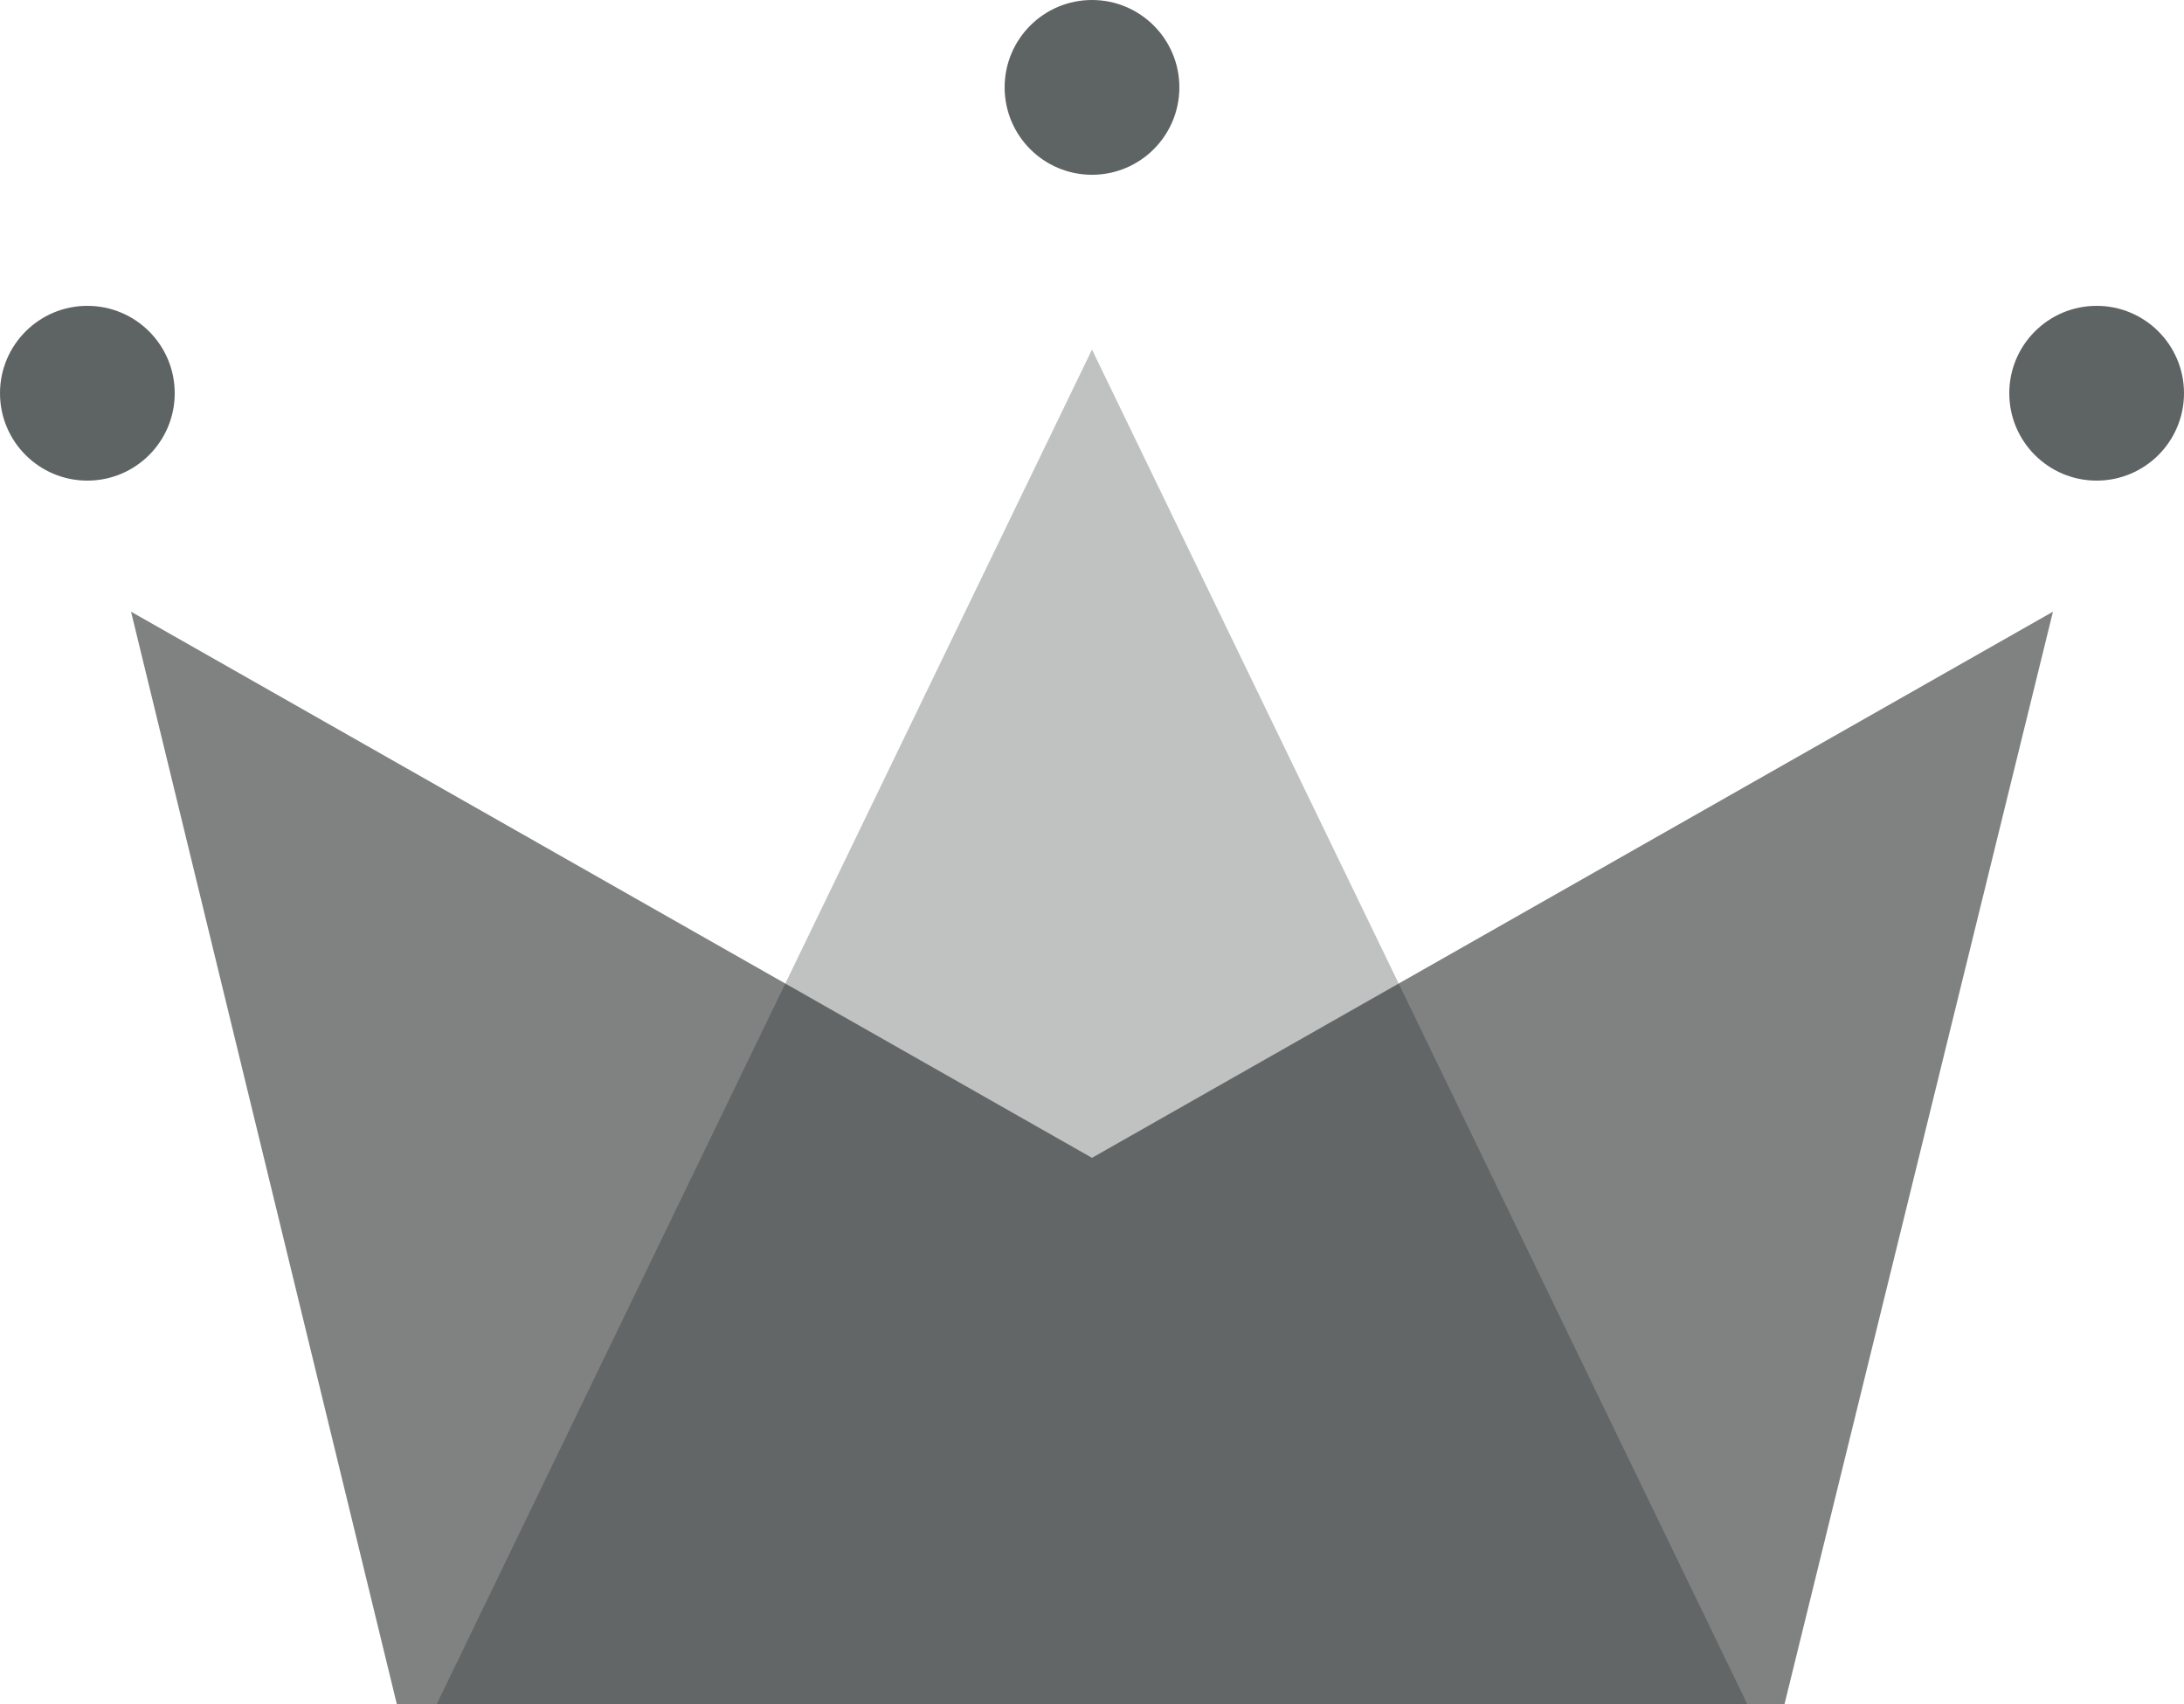
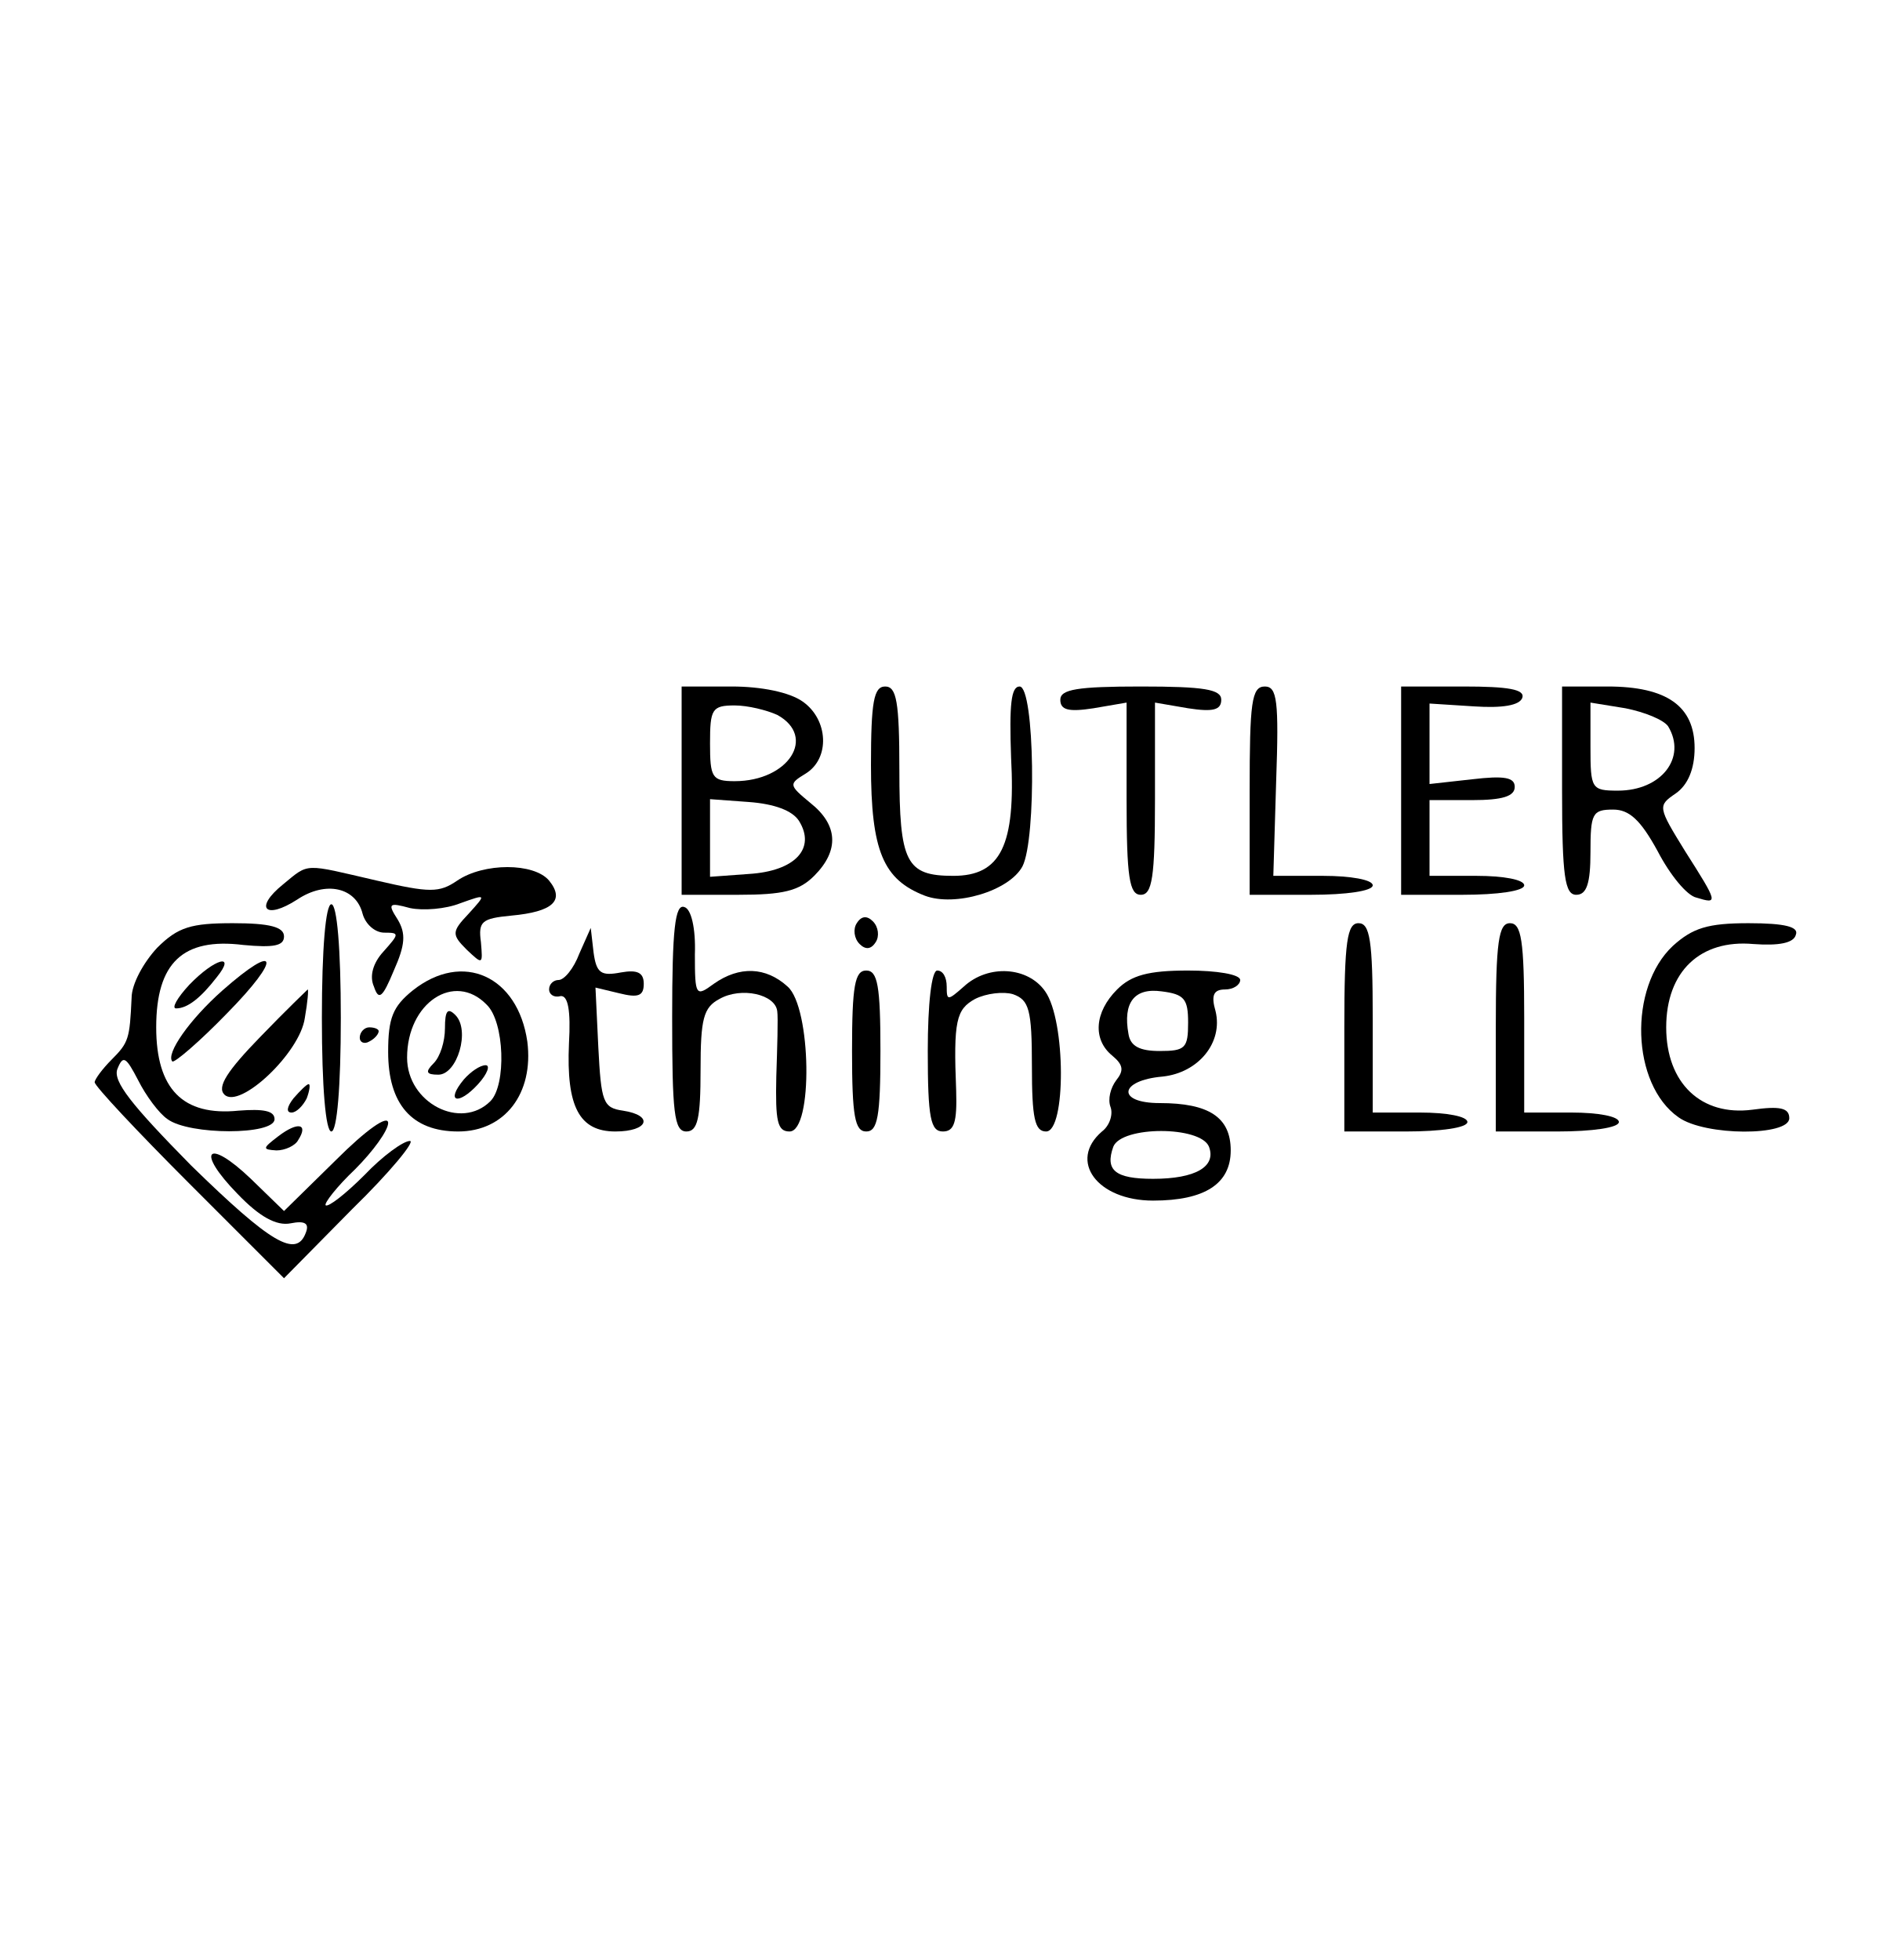
- <svg xmlns="http://www.w3.org/2000/svg" width="50px" height="39px" viewBox="0 0 50 39" version="1.1">
-   <g id="WiP" stroke="none" stroke-width="1" fill="none" fill-rule="evenodd">
-     <g id="Artboard" transform="translate(-90, -38)">
-       <g id="Group" transform="translate(90, 38)">
-         <polygon id="Rectangle" fill="#808282" points="3 14 25 26.5 47 14 40.855 39 9.084 39" />
-         <polygon id="Triangle" fill-opacity="0.263" fill="#101A1A" points="25 8 40 39 10 39" />
-         <circle id="Oval" fill="#5E6363" cx="2" cy="9" r="2" />
-         <circle id="Oval" fill="#5E6363" cx="25" cy="2" r="2" />
-         <circle id="Oval" fill="#5E6363" cx="48" cy="9" r="2" />
-       </g>
-     </g>
+ <svg xmlns="http://www.w3.org/2000/svg" version="1.0" width="57pt" height="59pt" viewBox="0 0 200 200" preserveAspectRatio="xMidYMid meet">
+   <g transform="translate(0,200) scale(0.1,-0.1)" fill="#000000" stroke="none">
+     <path d="M720 1200 l0 -110 60 0 c47 0 64 4 80 20 27 27 25 54 -4 77 -23 19 -23 20 -5 31 26 16 24 57 -3 76 -14 10 -44 16 -75 16 l-53 0 0 -110z m101 80 c42 -23 12 -70 -45 -70 -24 0 -26 4 -26 40 0 36 2 40 26 40 14 0 34 -5 45 -10z m23 -112 c18 -29 -4 -53 -53 -56 l-41 -3 0 41 0 41 41 -3 c27 -2 46 -9 53 -20z" />
+     <path d="M920 1227 c0 -91 13 -121 57 -138 32 -12 89 5 103 31 15 29 13 190 -3 190 -9 0 -11 -19 -9 -75 5 -93 -11 -125 -61 -125 -50 0 -57 14 -57 112 0 72 -3 88 -15 88 -12 0 -15 -16 -15 -83z" />
+     <path d="M1120 1296 c0 -11 9 -13 35 -9 l35 6 0 -102 c0 -83 3 -101 15 -101 12 0 15 18 15 101 l0 102 35 -6 c26 -4 35 -2 35 9 0 11 -18 14 -85 14 -67 0 -85 -3 -85 -14z" />
+     <path d="M1320 1200 l0 -110 65 0 c37 0 65 4 65 10 0 6 -24 10 -52 10 l-53 0 3 100 c3 85 1 100 -12 100 -14 0 -16 -17 -16 -110z" />
+     <path d="M1480 1200 l0 -110 65 0 c37 0 65 4 65 10 0 6 -22 10 -50 10 l-50 0 0 40 0 40 45 0 c32 0 45 4 45 14 0 10 -11 12 -45 8 l-45 -5 0 42 0 43 47 -3 c30 -2 48 1 51 9 3 9 -15 12 -62 12 l-66 0 0 -110z" />
+     <path d="M1650 1200 c0 -91 3 -110 15 -110 11 0 15 12 15 45 0 41 2 45 24 45 17 0 29 -11 47 -44 13 -25 31 -47 41 -49 23 -7 23 -6 -12 49 -29 47 -29 48 -10 61 13 9 20 26 20 48 0 44 -29 65 -92 65 l-48 0 0 -110z m112 68 c20 -33 -7 -68 -53 -68 -28 0 -29 2 -29 46 l0 47 37 -6 c20 -4 40 -12 45 -19z" />
+     <path d="M299 1101 c-31 -25 -19 -38 15 -16 30 20 62 13 69 -15 3 -11 13 -20 23 -20 16 0 16 -1 -1 -20 -11 -12 -15 -26 -10 -37 5 -15 9 -12 21 17 12 27 13 39 4 54 -11 17 -9 18 13 12 14 -3 38 -1 53 5 28 10 28 10 9 -11 -18 -19 -18 -22 -2 -38 17 -16 17 -16 15 8 -3 22 1 25 32 28 44 4 57 16 40 37 -16 19 -69 19 -97 0 -19 -13 -29 -13 -85 0 -78 18 -71 19 -99 -4z" />
+     <path d="M340 960 c0 -73 4 -120 10 -120 6 0 10 47 10 120 0 73 -4 120 -10 120 -6 0 -10 -47 -10 -120z" />
+     <path d="M710 961 c0 -101 2 -121 15 -121 12 0 15 14 15 65 0 54 3 66 20 75 23 13 59 5 61 -13 1 -7 0 -38 -1 -69 -1 -47 1 -58 14 -58 25 0 23 131 -2 153 -23 21 -51 22 -78 3 -19 -14 -20 -13 -20 31 1 28 -4 48 -11 50 -10 4 -13 -24 -13 -116z" />
+     <path d="M905 1060 c-4 -6 -3 -16 3 -22 6 -6 12 -6 17 2 4 6 3 16 -3 22 -6 6 -12 6 -17 -2z" />
+     <path d="M166 1034 c-14 -15 -27 -38 -27 -53 -2 -43 -3 -47 -21 -65 -10 -10 -18 -21 -18 -24 0 -4 45 -52 100 -107 l100 -100 72 73 c40 39 67 72 61 72 -7 0 -29 -16 -48 -36 -20 -20 -38 -34 -41 -32 -2 2 12 20 31 38 19 19 35 41 35 49 0 9 -23 -7 -55 -39 l-55 -54 -35 34 c-46 44 -59 30 -14 -16 23 -24 41 -34 56 -31 15 3 20 0 16 -10 -10 -27 -37 -11 -121 71 -63 64 -83 89 -78 102 6 15 9 13 22 -12 8 -16 22 -35 31 -41 23 -17 113 -17 113 0 0 9 -12 11 -38 9 -59 -6 -87 23 -87 88 0 68 28 95 92 87 32 -3 43 -1 43 9 0 10 -15 14 -54 14 -44 0 -58 -4 -80 -26z" />
+     <path d="M1420 950 l0 -110 65 0 c37 0 65 4 65 10 0 6 -22 10 -50 10 l-50 0 0 100 c0 82 -3 100 -15 100 -12 0 -15 -19 -15 -110z" />
+     <path d="M1580 950 l0 -110 65 0 c37 0 65 4 65 10 0 6 -22 10 -50 10 l-50 0 0 100 c0 82 -3 100 -15 100 -12 0 -15 -19 -15 -110z" />
+     <path d="M1767 1036 c-47 -44 -44 -146 6 -181 28 -20 117 -20 117 -1 0 11 -10 13 -39 9 -54 -7 -91 28 -91 87 0 59 36 93 92 88 27 -2 43 1 45 10 3 8 -11 12 -50 12 -43 0 -59 -5 -80 -24z" />
+     <path d="M612 1028 c-6 -16 -16 -28 -22 -28 -5 0 -10 -4 -10 -10 0 -5 5 -9 12 -7 8 1 11 -15 9 -50 -3 -67 11 -93 49 -93 35 0 41 17 8 22 -21 3 -23 9 -26 67 l-3 63 25 -6 c20 -5 26 -3 26 10 0 12 -7 15 -24 12 -21 -4 -26 -1 -29 21 l-3 26 -12 -27z" />
+     <path d="M200 995 c-13 -14 -19 -25 -14 -25 12 0 26 11 43 33 21 26 -2 20 -29 -8z" />
+     <path d="M235 989 c-35 -31 -60 -67 -53 -75 2 -2 29 21 58 51 58 59 54 76 -5 24z" />
+     <path d="M436 989 c-21 -17 -26 -29 -26 -65 0 -55 25 -84 74 -84 49 0 80 40 73 95 -10 69 -68 96 -121 54z m78 -15 c19 -18 21 -85 4 -102 -31 -31 -88 -2 -88 46 0 58 50 91 84 56z" />
+     <path d="M470 949 c0 -14 -5 -30 -12 -37 -9 -9 -8 -12 5 -12 20 0 34 47 18 63 -8 8 -11 5 -11 -14z" />
+     <path d="M490 895 c-20 -24 -6 -28 15 -5 10 11 13 20 8 20 -6 0 -16 -7 -23 -15z" />
+     <path d="M900 925 c0 -69 3 -85 15 -85 12 0 15 16 15 85 0 69 -3 85 -15 85 -12 0 -15 -16 -15 -85z" />
+     <path d="M980 925 c0 -71 3 -85 16 -85 12 0 15 10 14 43 -3 74 0 86 20 97 12 6 30 8 40 5 17 -6 20 -16 20 -76 0 -55 3 -69 15 -69 21 0 21 117 -1 148 -18 26 -60 29 -86 5 -17 -15 -18 -15 -18 0 0 10 -4 17 -10 17 -6 0 -10 -35 -10 -85z" />
+     <path d="M1180 990 c-24 -24 -26 -53 -5 -70 12 -10 12 -16 4 -26 -6 -8 -9 -20 -6 -28 3 -8 -1 -20 -9 -26 -36 -31 -5 -73 54 -73 55 0 82 18 82 53 0 35 -23 50 -75 50 -46 0 -43 24 3 28 38 4 64 36 56 69 -5 17 -2 23 10 23 9 0 16 5 16 10 0 6 -25 10 -55 10 -42 0 -60 -5 -75 -20z m75 -35 c0 -27 -3 -30 -30 -30 -21 0 -31 5 -33 18 -6 33 6 49 35 45 24 -3 28 -8 28 -33z m22 -131 c8 -21 -14 -34 -59 -34 -40 0 -51 9 -42 34 9 22 92 22 101 0z" />
+     <path d="M275 940 c-35 -36 -46 -53 -38 -61 16 -16 80 44 85 81 3 17 4 30 3 30 0 0 -23 -22 -50 -50z" />
+     <path d="M380 939 c0 -5 5 -7 10 -4 6 3 10 8 10 11 0 2 -4 4 -10 4 -5 0 -10 -5 -10 -11z" />
+     <path d="M310 875 c-7 -9 -8 -15 -2 -15 5 0 12 7 16 15 3 8 4 15 2 15 -2 0 -9 -7 -16 -15z" />
+     <path d="M294 835 c-17 -13 -17 -14 -2 -15 9 0 20 5 23 11 11 17 0 20 -21 4z" />
  </g>
</svg>
